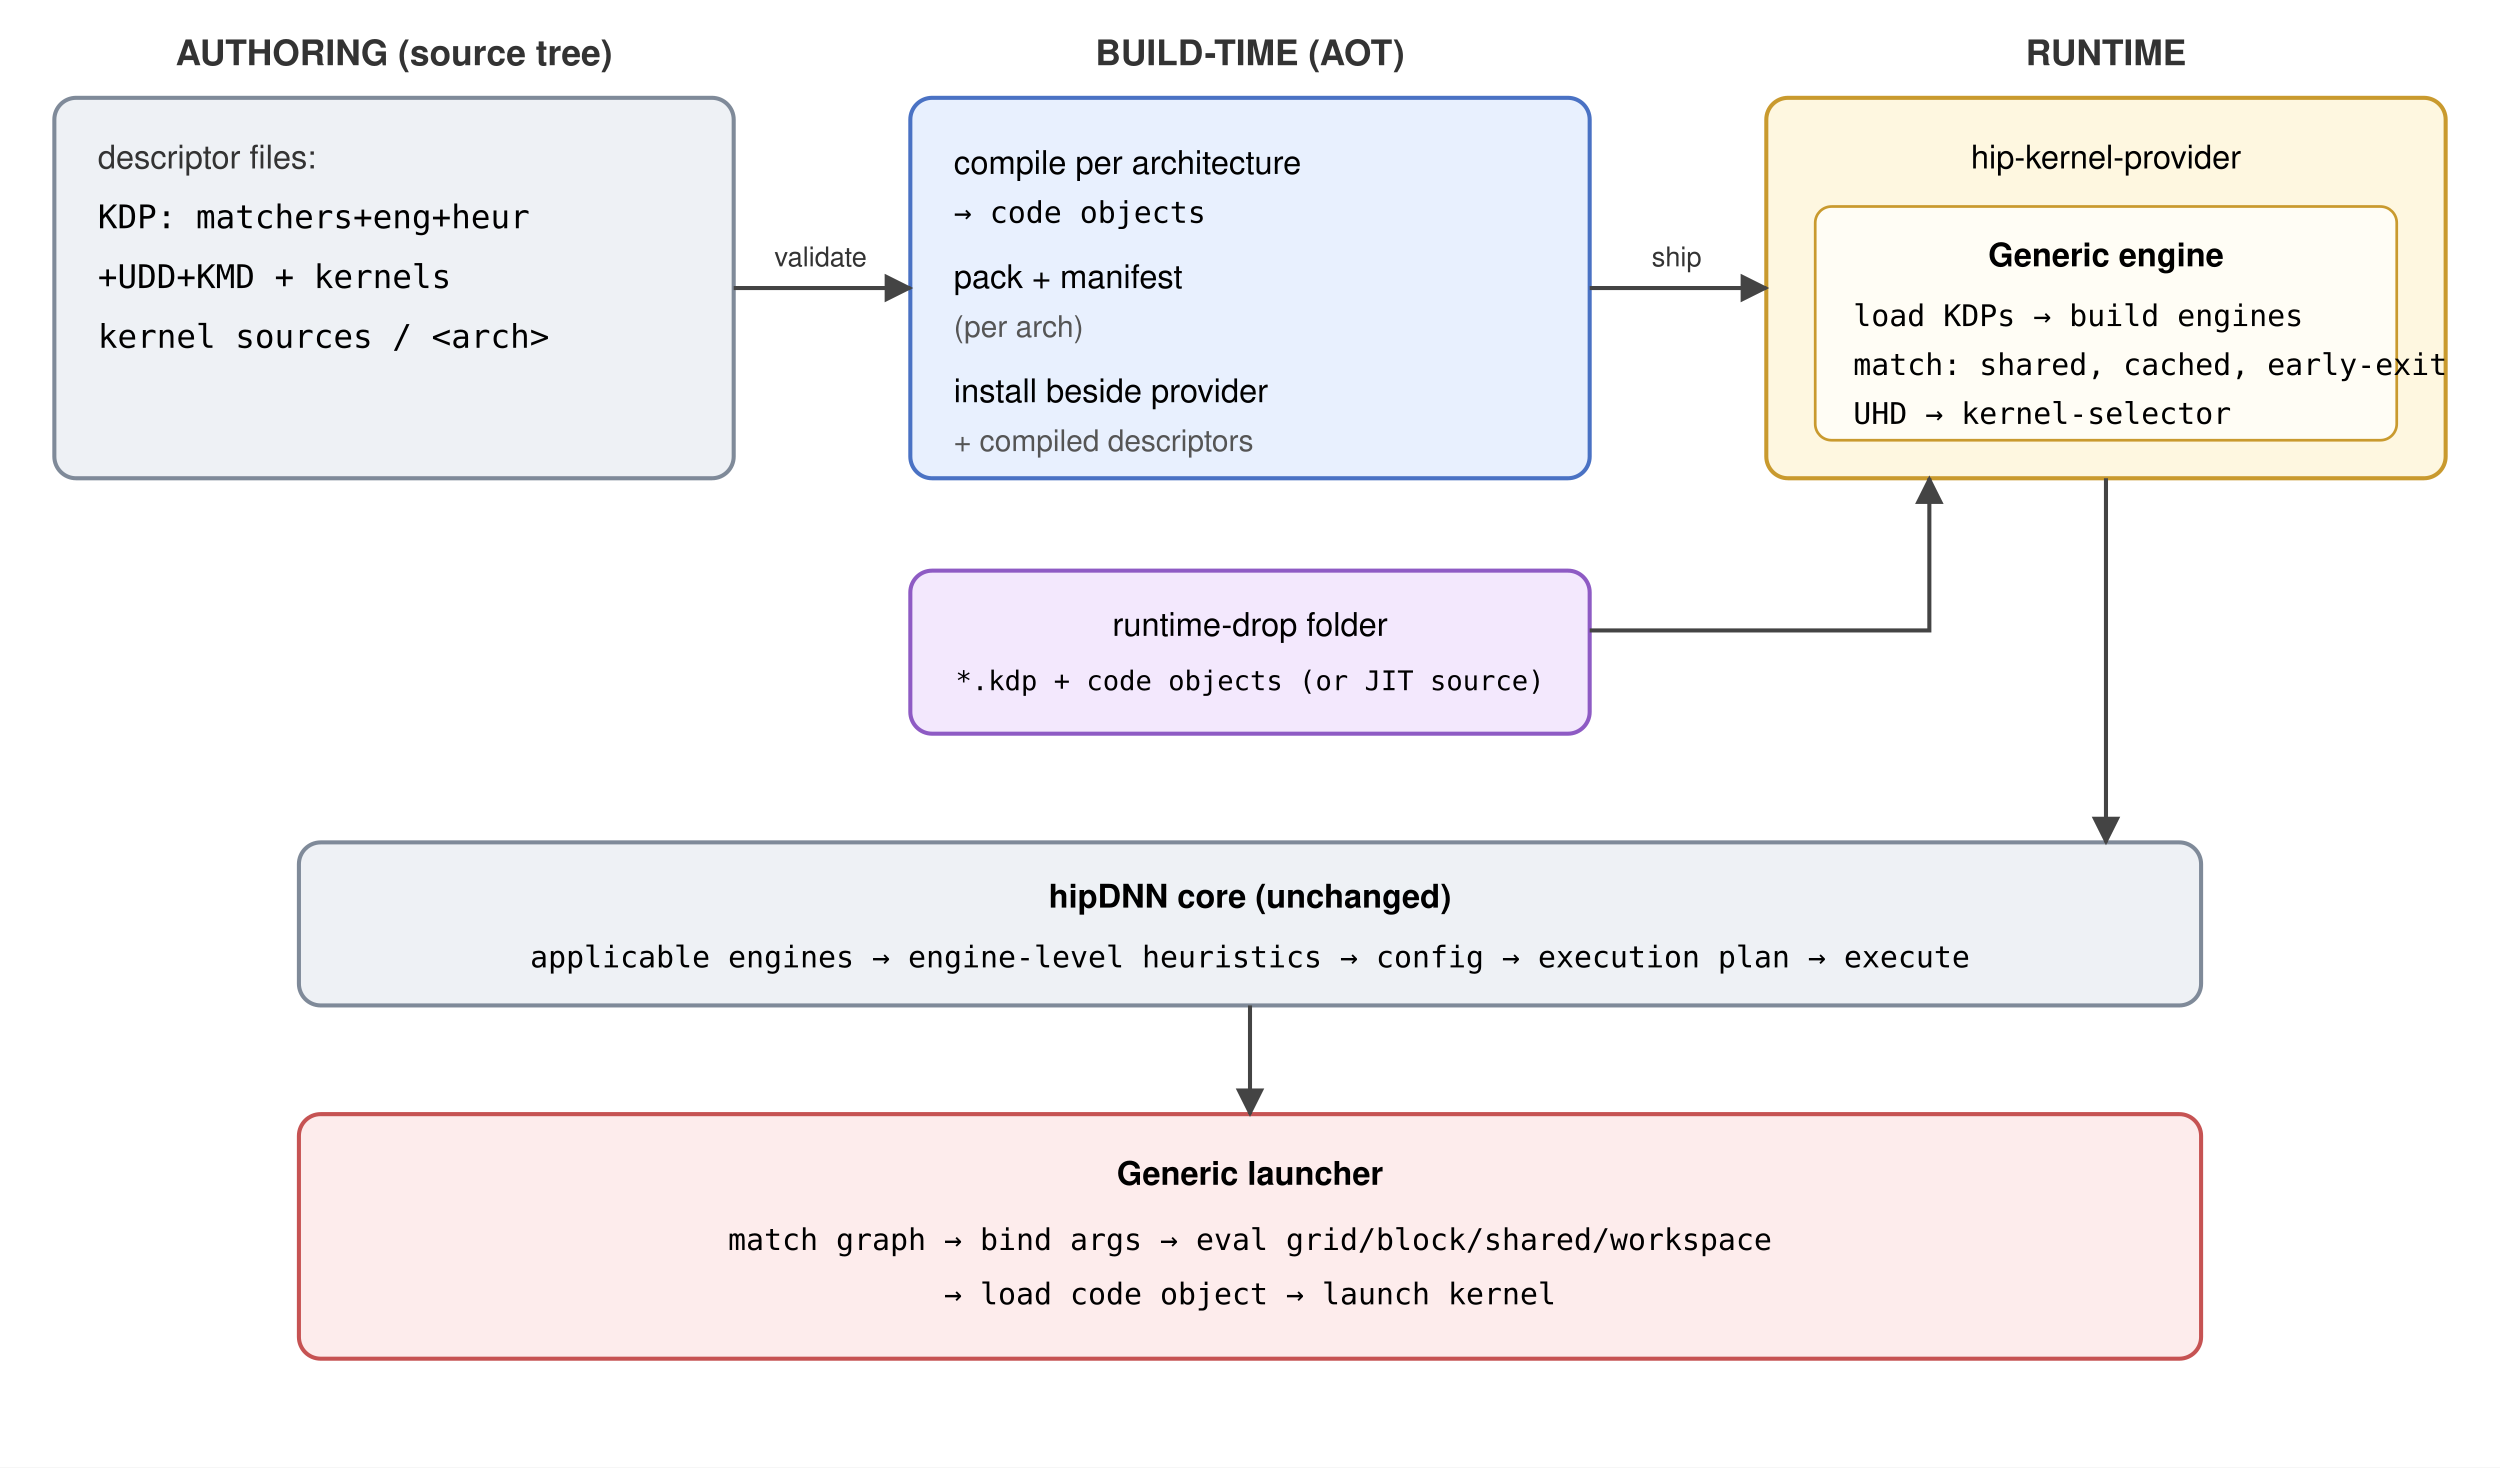
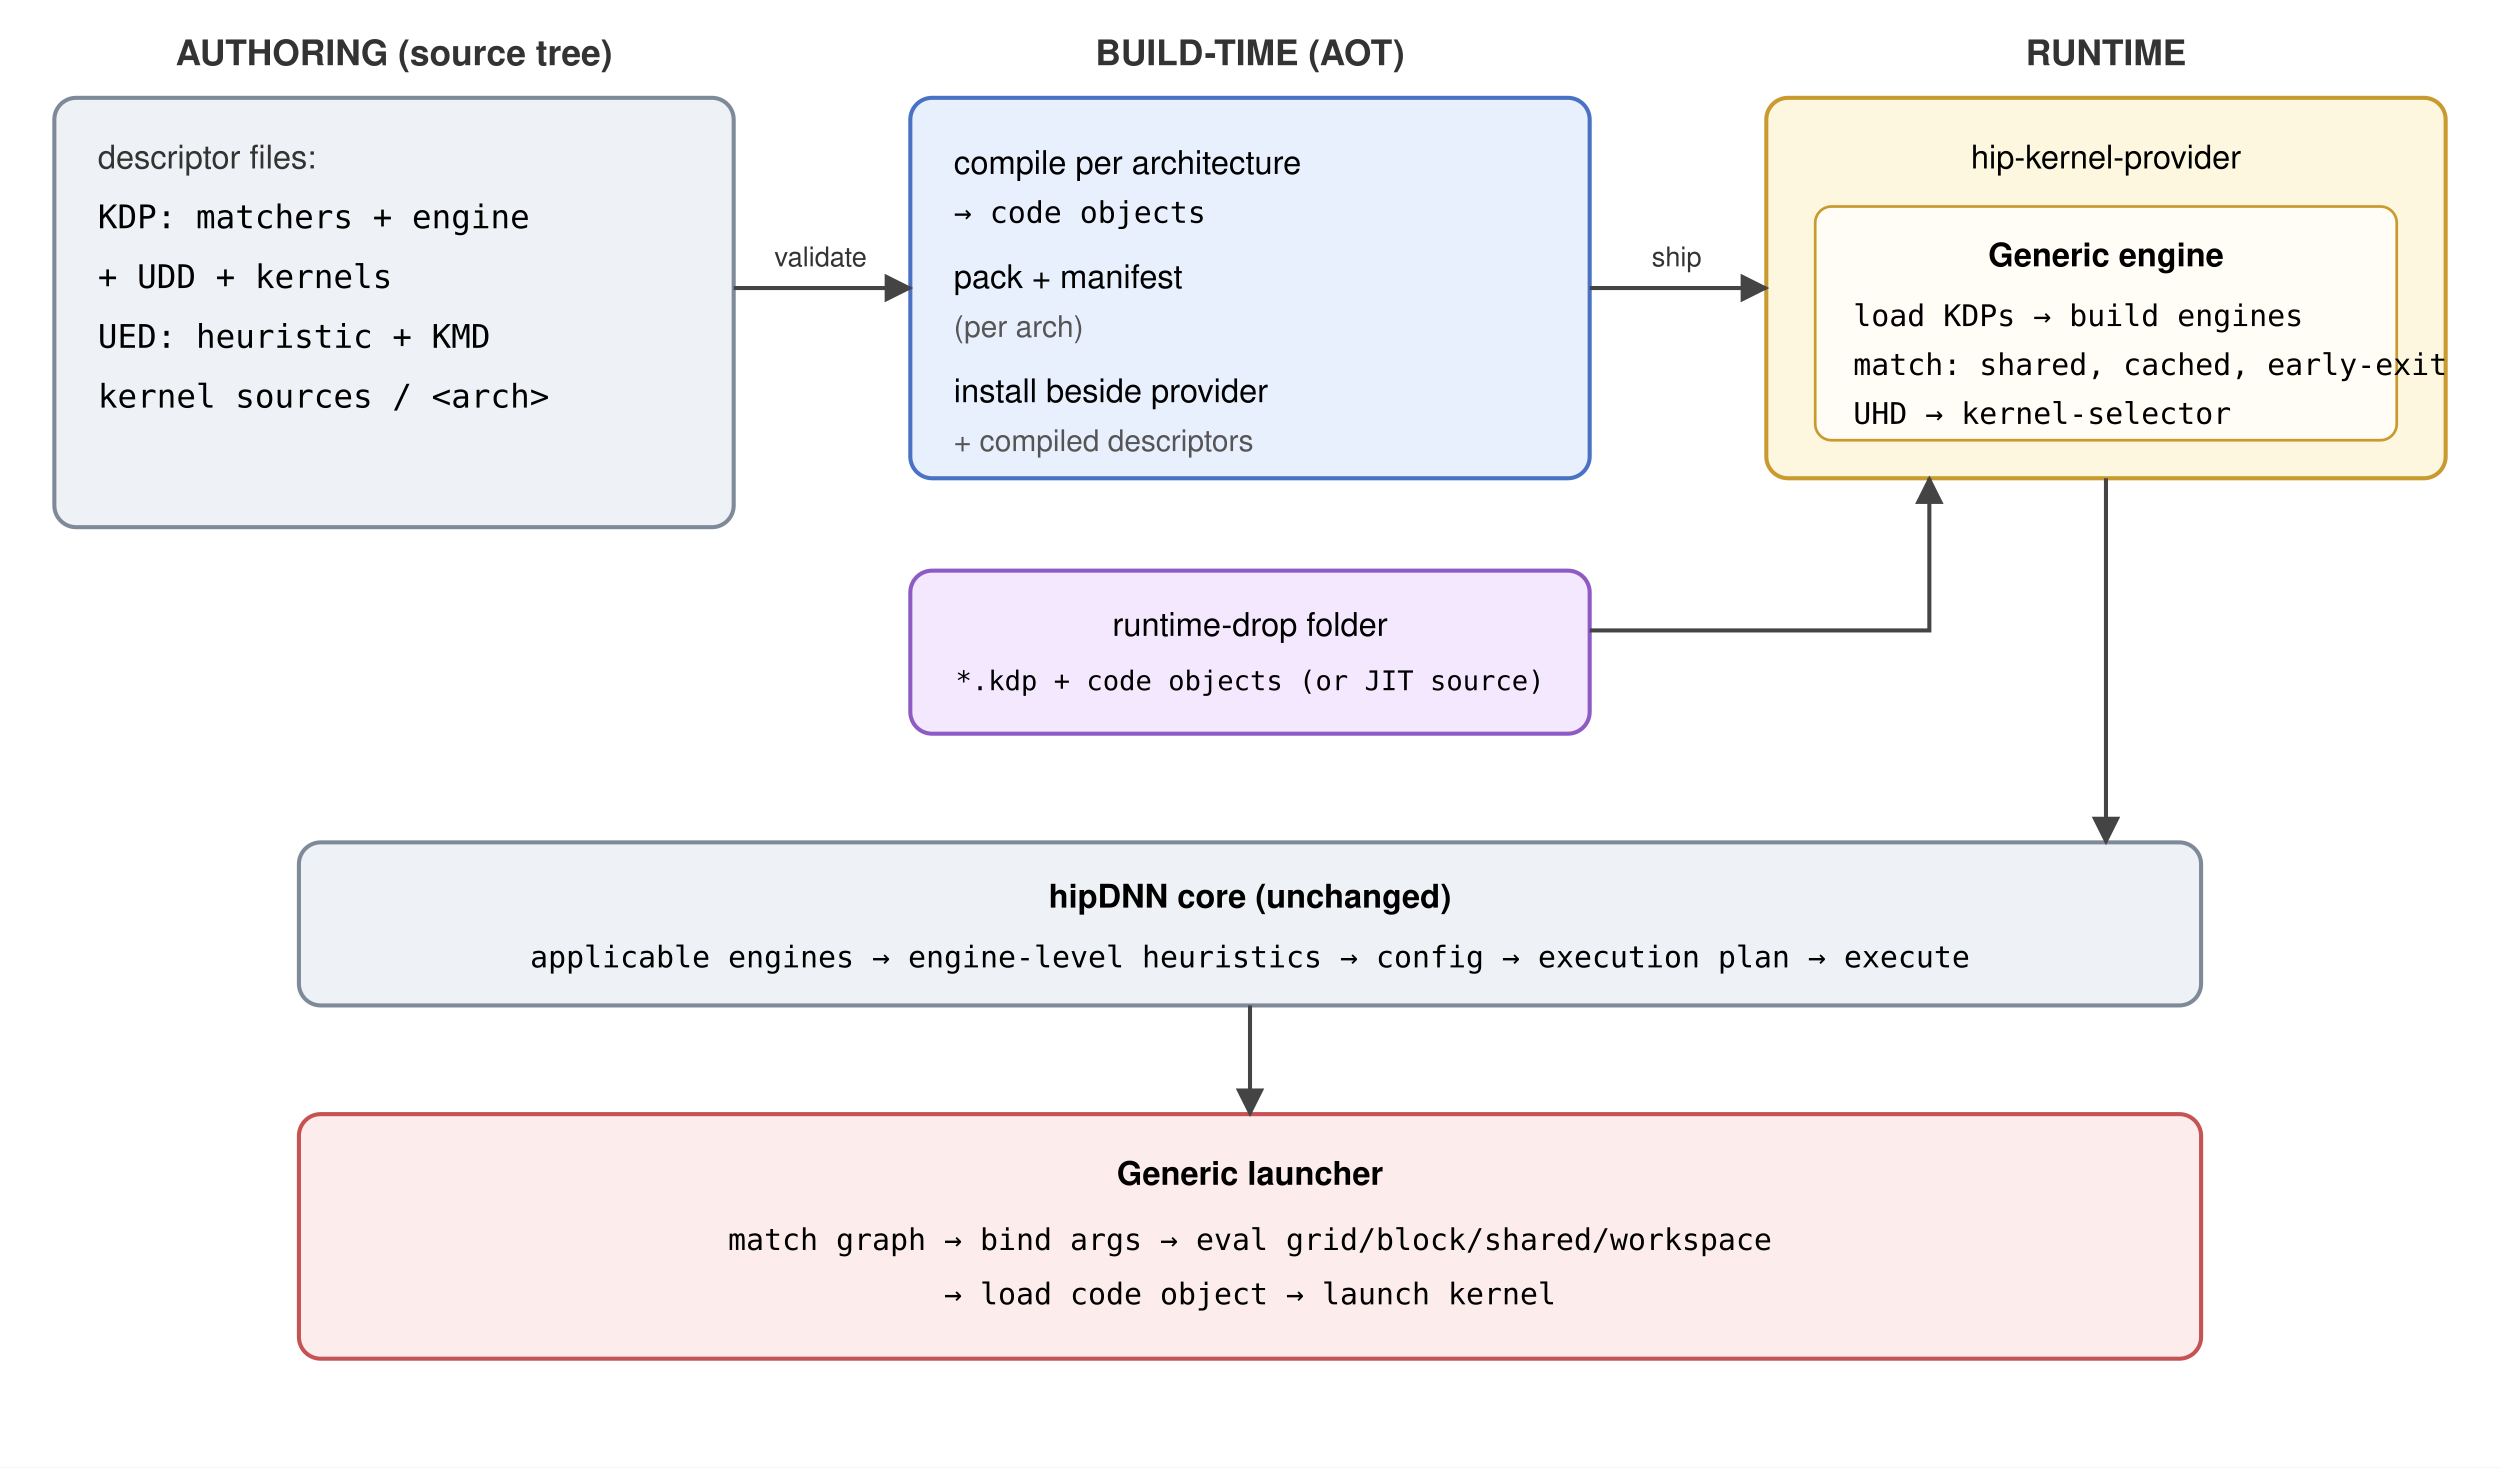
<svg xmlns="http://www.w3.org/2000/svg" viewBox="0 0 920 540" width="920" height="540" font-family="'Segoe UI', Helvetica, Arial, sans-serif" font-size="13">
  <rect x="0" y="0" width="100%" height="100%" fill="#ffffff" />
  <defs>
    <marker id="arrow5" viewBox="0 0 10 10" refX="9" refY="5" markerWidth="7" markerHeight="7" orient="auto-start-reverse">
      <path d="M0 0 L10 5 L0 10 z" fill="#444" />
    </marker>
  </defs>
  <text x="145" y="24" text-anchor="middle" font-weight="600" fill="#333">AUTHORING (source tree)</text>
  <text x="460" y="24" text-anchor="middle" font-weight="600" fill="#333">BUILD-TIME (AOT)</text>
  <text x="775" y="24" text-anchor="middle" font-weight="600" fill="#333">RUNTIME</text>
-   <rect x="20" y="36" width="250" height="140" rx="8" fill="#eef1f5" stroke="#7f8a99" stroke-width="1.5" />
+   <rect x="20" y="36" width="250" height="158" rx="8" fill="#eef1f5" stroke="#7f8a99" stroke-width="1.5" />
  <text x="36" y="62" font-size="12" fill="#333">descriptor files:</text>
-   <text x="36" y="84" font-family="Consolas, monospace" font-size="12">  KDP: matchers+eng+heur</text>
-   <text x="36" y="106" font-family="Consolas, monospace" font-size="12">       +UDD+KMD + kernels</text>
-   <text x="36" y="128" font-family="Consolas, monospace" font-size="12">kernel sources / &lt;arch&gt;</text>
+   <text x="36" y="84" font-family="Consolas, monospace" font-size="12">  KDP: matchers + engine</text>
+   <text x="36" y="106" font-family="Consolas, monospace" font-size="12">       + UDD + kernels</text>
+   <text x="36" y="128" font-family="Consolas, monospace" font-size="12">  UED: heuristic + KMD</text>
+   <text x="36" y="150" font-family="Consolas, monospace" font-size="12">kernel sources / &lt;arch&gt;</text>
  <rect x="335" y="36" width="250" height="140" rx="8" fill="#e8f0fe" stroke="#4a72c4" stroke-width="1.5" />
  <text x="351" y="64" font-size="12">compile per architecture</text>
  <text x="351" y="82" font-family="Consolas, monospace" font-size="11">→ code objects</text>
  <text x="351" y="106" font-size="12">pack + manifest</text>
  <text x="351" y="124" font-size="11" fill="#555">(per arch)</text>
  <text x="351" y="148" font-size="12">install beside provider</text>
  <text x="351" y="166" font-size="11" fill="#555">+ compiled descriptors</text>
  <rect x="650" y="36" width="250" height="140" rx="8" fill="#fef7e0" stroke="#c99a2e" stroke-width="1.5" />
  <text x="775" y="62" text-anchor="middle" font-size="12">hip-kernel-provider</text>
  <rect x="668" y="76" width="214" height="86" rx="6" fill="#fffdf5" stroke="#c99a2e" stroke-width="1" />
  <text x="775" y="98" text-anchor="middle" font-weight="600" font-size="12">Generic engine</text>
  <text x="682" y="120" font-family="Consolas, monospace" font-size="11">load KDPs → build engines</text>
  <text x="682" y="138" font-family="Consolas, monospace" font-size="11">match: shared, cached, early-exit</text>
  <text x="682" y="156" font-family="Consolas, monospace" font-size="11">UHD → kernel-selector</text>
  <line x1="270" y1="106" x2="335" y2="106" stroke="#444" stroke-width="1.5" marker-end="url(#arrow5)" />
  <text x="302" y="98" text-anchor="middle" font-size="10" fill="#333">validate</text>
  <line x1="585" y1="106" x2="650" y2="106" stroke="#444" stroke-width="1.5" marker-end="url(#arrow5)" />
  <text x="617" y="98" text-anchor="middle" font-size="10" fill="#333">ship</text>
  <rect x="335" y="210" width="250" height="60" rx="8" fill="#f3e8fd" stroke="#8e5bc4" stroke-width="1.5" />
  <text x="460" y="234" text-anchor="middle" font-size="12">runtime-drop folder</text>
  <text x="460" y="254" text-anchor="middle" font-family="Consolas, monospace" font-size="10">*.kdp + code objects (or JIT source)</text>
  <path d="M585 232 L710 232 L710 176" fill="none" stroke="#444" stroke-width="1.5" marker-end="url(#arrow5)" />
  <rect x="110" y="310" width="700" height="60" rx="8" fill="#eef1f5" stroke="#7f8a99" stroke-width="1.5" />
  <text x="460" y="334" text-anchor="middle" font-size="12" font-weight="600">hipDNN core (unchanged)</text>
  <text x="460" y="356" text-anchor="middle" font-family="Consolas, monospace" font-size="11">applicable engines → engine-level heuristics → config → execution plan → execute</text>
  <line x1="775" y1="176" x2="775" y2="310" stroke="#444" stroke-width="1.5" marker-end="url(#arrow5)" />
  <rect x="110" y="410" width="700" height="90" rx="8" fill="#fdecec" stroke="#c65353" stroke-width="1.5" />
  <text x="460" y="436" text-anchor="middle" font-size="12" font-weight="600">Generic launcher</text>
  <text x="460" y="460" text-anchor="middle" font-family="Consolas, monospace" font-size="11">match graph → bind args → eval grid/block/shared/workspace</text>
  <text x="460" y="480" text-anchor="middle" font-family="Consolas, monospace" font-size="11">→ load code object → launch kernel</text>
  <line x1="460" y1="370" x2="460" y2="410" stroke="#444" stroke-width="1.5" marker-end="url(#arrow5)" />
</svg>
